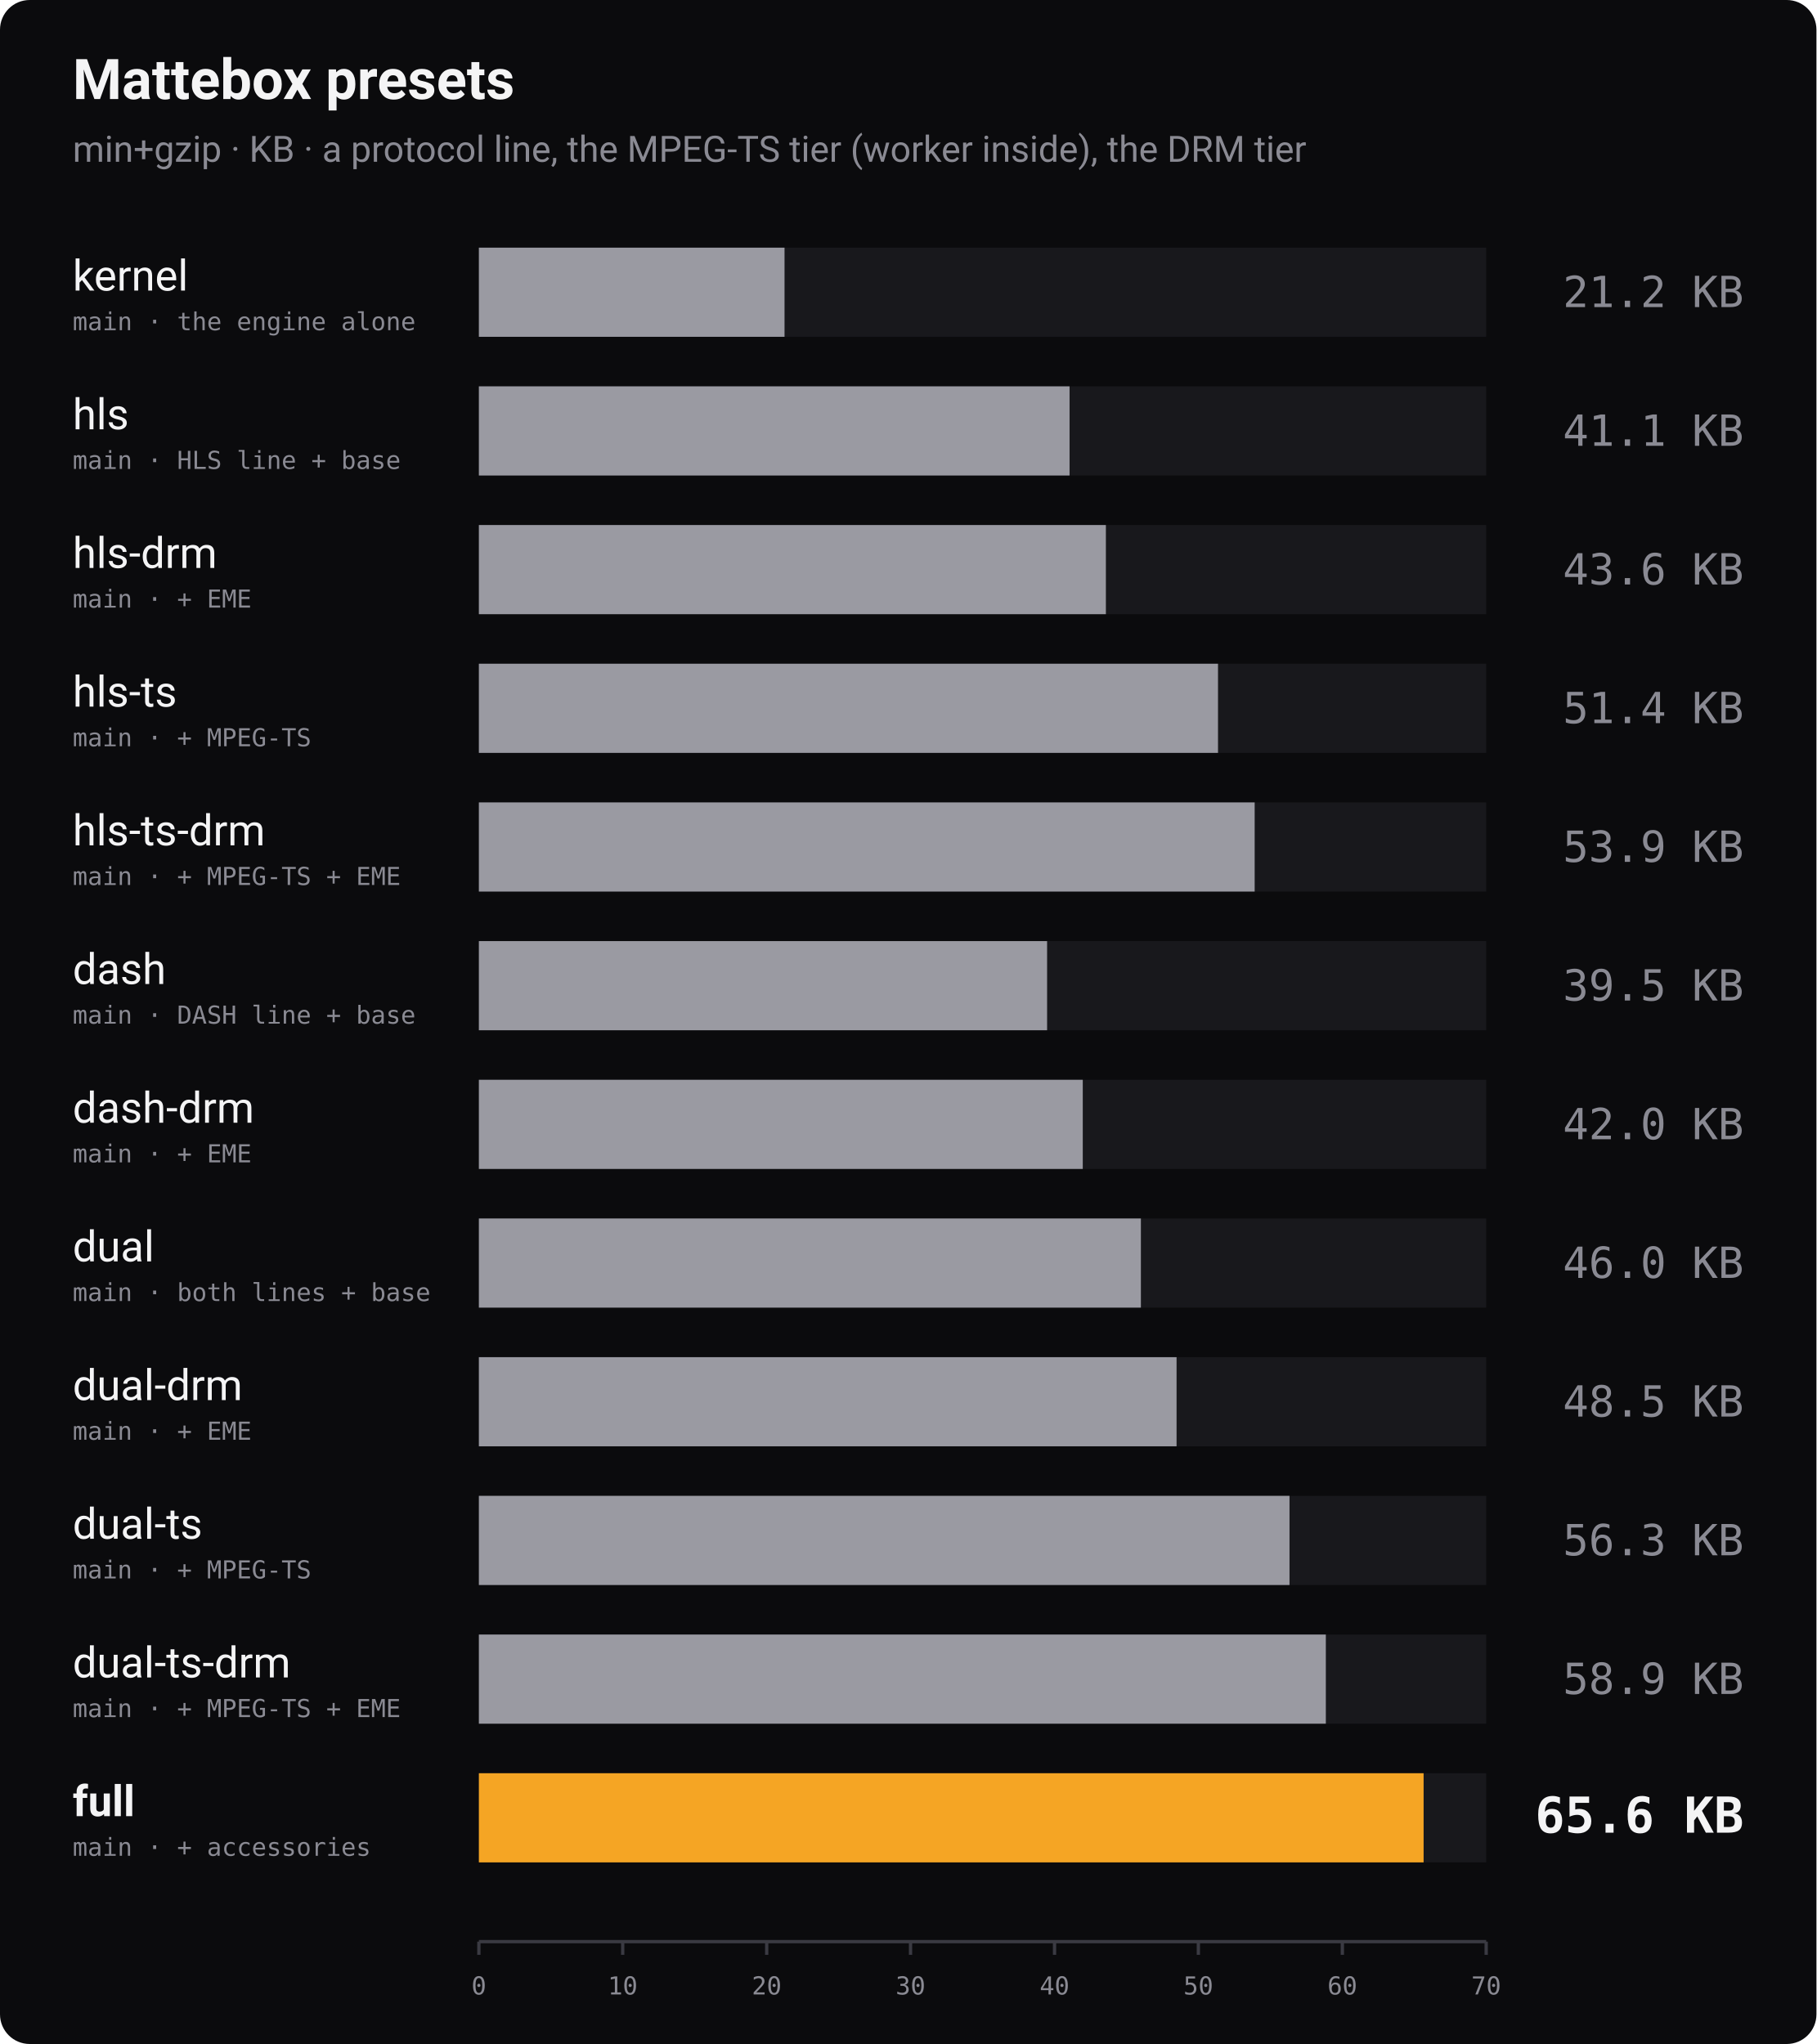
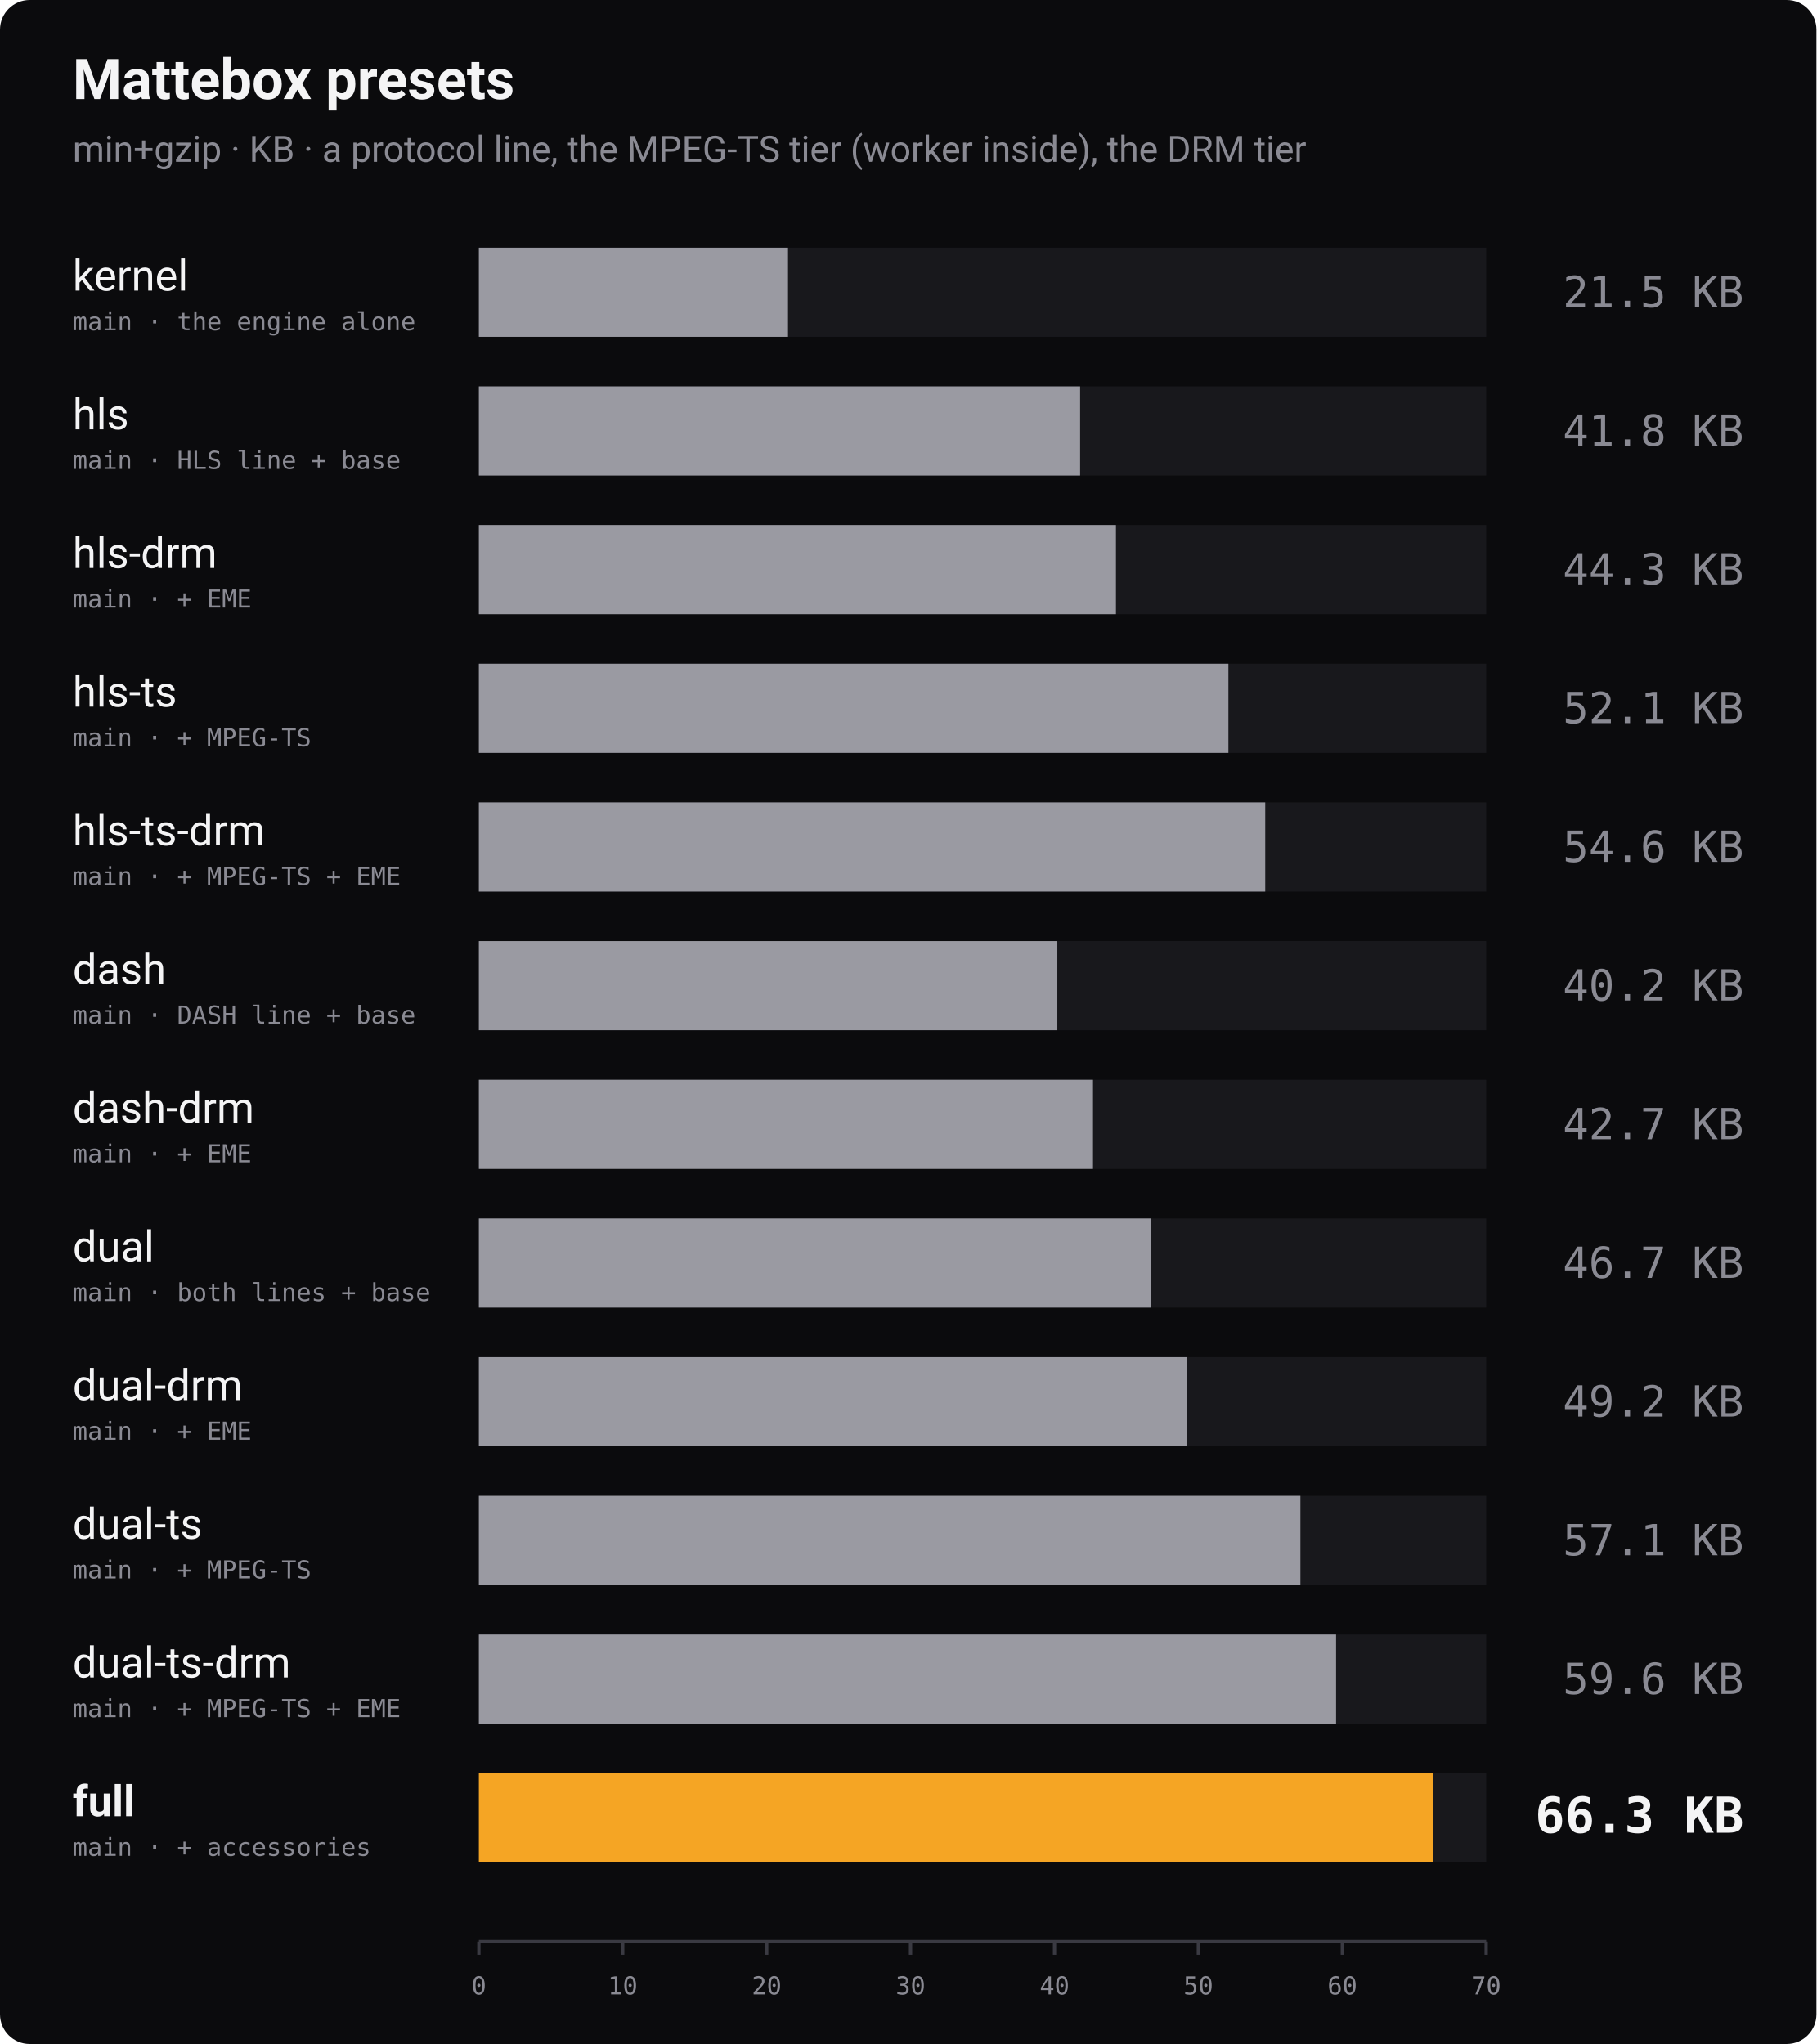
<svg xmlns="http://www.w3.org/2000/svg" width="1100" height="1238" viewBox="0 0 1100 1238" role="img" aria-label="Bundle size of every Mattebox preset, min+gzip">
  <rect width="1100" height="1238" rx="18" fill="#0b0b0d" />
  <text x="44" y="60" font-family="-apple-system, 'Segoe UI', Roboto, Helvetica, Arial, sans-serif" font-size="34" font-weight="700" fill="#f4f4f5">Mattebox presets</text>
  <text x="44" y="98" font-family="-apple-system, 'Segoe UI', Roboto, Helvetica, Arial, sans-serif" font-size="22" fill="#8a8a93">min+gzip · KB · a protocol line, the MPEG-TS tier (worker inside), the DRM tier</text>
  <text x="44" y="176" font-family="-apple-system, 'Segoe UI', Roboto, Helvetica, Arial, sans-serif" font-size="26" font-weight="400" fill="#f4f4f5">kernel</text>
  <text x="44" y="200" font-family="ui-monospace, 'SF Mono', Menlo, Consolas, monospace" font-size="15" fill="#8a8a93">main · the engine alone</text>
  <rect x="290" y="150" width="610" height="54" fill="#18181c" />
-   <rect x="290" y="150" width="185.1" height="54" fill="#9a9aa2" />
-   <text x="1056" y="186" text-anchor="end" font-family="ui-monospace, 'SF Mono', Menlo, Consolas, monospace" font-size="26" font-weight="400" fill="#8a8a93">21.2 KB</text>
+   <rect x="290" y="150" width="187.2" height="54" fill="#9a9aa2" />
+   <text x="1056" y="186" text-anchor="end" font-family="ui-monospace, 'SF Mono', Menlo, Consolas, monospace" font-size="26" font-weight="400" fill="#8a8a93">21.5 KB</text>
  <text x="44" y="260" font-family="-apple-system, 'Segoe UI', Roboto, Helvetica, Arial, sans-serif" font-size="26" font-weight="400" fill="#f4f4f5">hls</text>
  <text x="44" y="284" font-family="ui-monospace, 'SF Mono', Menlo, Consolas, monospace" font-size="15" fill="#8a8a93">main · HLS line + base</text>
  <rect x="290" y="234" width="610" height="54" fill="#18181c" />
-   <rect x="290" y="234" width="357.7" height="54" fill="#9a9aa2" />
-   <text x="1056" y="270" text-anchor="end" font-family="ui-monospace, 'SF Mono', Menlo, Consolas, monospace" font-size="26" font-weight="400" fill="#8a8a93">41.1 KB</text>
+   <rect x="290" y="234" width="364.1" height="54" fill="#9a9aa2" />
+   <text x="1056" y="270" text-anchor="end" font-family="ui-monospace, 'SF Mono', Menlo, Consolas, monospace" font-size="26" font-weight="400" fill="#8a8a93">41.8 KB</text>
  <text x="44" y="344" font-family="-apple-system, 'Segoe UI', Roboto, Helvetica, Arial, sans-serif" font-size="26" font-weight="400" fill="#f4f4f5">hls-drm</text>
  <text x="44" y="368" font-family="ui-monospace, 'SF Mono', Menlo, Consolas, monospace" font-size="15" fill="#8a8a93">main · + EME</text>
  <rect x="290" y="318" width="610" height="54" fill="#18181c" />
-   <rect x="290" y="318" width="379.7" height="54" fill="#9a9aa2" />
-   <text x="1056" y="354" text-anchor="end" font-family="ui-monospace, 'SF Mono', Menlo, Consolas, monospace" font-size="26" font-weight="400" fill="#8a8a93">43.6 KB</text>
+   <rect x="290" y="318" width="385.8" height="54" fill="#9a9aa2" />
+   <text x="1056" y="354" text-anchor="end" font-family="ui-monospace, 'SF Mono', Menlo, Consolas, monospace" font-size="26" font-weight="400" fill="#8a8a93">44.3 KB</text>
  <text x="44" y="428" font-family="-apple-system, 'Segoe UI', Roboto, Helvetica, Arial, sans-serif" font-size="26" font-weight="400" fill="#f4f4f5">hls-ts</text>
  <text x="44" y="452" font-family="ui-monospace, 'SF Mono', Menlo, Consolas, monospace" font-size="15" fill="#8a8a93">main · + MPEG-TS</text>
  <rect x="290" y="402" width="610" height="54" fill="#18181c" />
-   <rect x="290" y="402" width="447.6" height="54" fill="#9a9aa2" />
-   <text x="1056" y="438" text-anchor="end" font-family="ui-monospace, 'SF Mono', Menlo, Consolas, monospace" font-size="26" font-weight="400" fill="#8a8a93">51.4 KB</text>
+   <rect x="290" y="402" width="453.9" height="54" fill="#9a9aa2" />
+   <text x="1056" y="438" text-anchor="end" font-family="ui-monospace, 'SF Mono', Menlo, Consolas, monospace" font-size="26" font-weight="400" fill="#8a8a93">52.1 KB</text>
  <text x="44" y="512" font-family="-apple-system, 'Segoe UI', Roboto, Helvetica, Arial, sans-serif" font-size="26" font-weight="400" fill="#f4f4f5">hls-ts-drm</text>
  <text x="44" y="536" font-family="ui-monospace, 'SF Mono', Menlo, Consolas, monospace" font-size="15" fill="#8a8a93">main · + MPEG-TS + EME</text>
  <rect x="290" y="486" width="610" height="54" fill="#18181c" />
-   <rect x="290" y="486" width="469.8" height="54" fill="#9a9aa2" />
-   <text x="1056" y="522" text-anchor="end" font-family="ui-monospace, 'SF Mono', Menlo, Consolas, monospace" font-size="26" font-weight="400" fill="#8a8a93">53.9 KB</text>
+   <rect x="290" y="486" width="476.2" height="54" fill="#9a9aa2" />
+   <text x="1056" y="522" text-anchor="end" font-family="ui-monospace, 'SF Mono', Menlo, Consolas, monospace" font-size="26" font-weight="400" fill="#8a8a93">54.6 KB</text>
  <text x="44" y="596" font-family="-apple-system, 'Segoe UI', Roboto, Helvetica, Arial, sans-serif" font-size="26" font-weight="400" fill="#f4f4f5">dash</text>
  <text x="44" y="620" font-family="ui-monospace, 'SF Mono', Menlo, Consolas, monospace" font-size="15" fill="#8a8a93">main · DASH line + base</text>
  <rect x="290" y="570" width="610" height="54" fill="#18181c" />
-   <rect x="290" y="570" width="344.1" height="54" fill="#9a9aa2" />
-   <text x="1056" y="606" text-anchor="end" font-family="ui-monospace, 'SF Mono', Menlo, Consolas, monospace" font-size="26" font-weight="400" fill="#8a8a93">39.5 KB</text>
+   <rect x="290" y="570" width="350.3" height="54" fill="#9a9aa2" />
+   <text x="1056" y="606" text-anchor="end" font-family="ui-monospace, 'SF Mono', Menlo, Consolas, monospace" font-size="26" font-weight="400" fill="#8a8a93">40.2 KB</text>
  <text x="44" y="680" font-family="-apple-system, 'Segoe UI', Roboto, Helvetica, Arial, sans-serif" font-size="26" font-weight="400" fill="#f4f4f5">dash-drm</text>
  <text x="44" y="704" font-family="ui-monospace, 'SF Mono', Menlo, Consolas, monospace" font-size="15" fill="#8a8a93">main · + EME</text>
  <rect x="290" y="654" width="610" height="54" fill="#18181c" />
-   <rect x="290" y="654" width="365.7" height="54" fill="#9a9aa2" />
-   <text x="1056" y="690" text-anchor="end" font-family="ui-monospace, 'SF Mono', Menlo, Consolas, monospace" font-size="26" font-weight="400" fill="#8a8a93">42.0 KB</text>
+   <rect x="290" y="654" width="371.9" height="54" fill="#9a9aa2" />
+   <text x="1056" y="690" text-anchor="end" font-family="ui-monospace, 'SF Mono', Menlo, Consolas, monospace" font-size="26" font-weight="400" fill="#8a8a93">42.7 KB</text>
  <text x="44" y="764" font-family="-apple-system, 'Segoe UI', Roboto, Helvetica, Arial, sans-serif" font-size="26" font-weight="400" fill="#f4f4f5">dual</text>
  <text x="44" y="788" font-family="ui-monospace, 'SF Mono', Menlo, Consolas, monospace" font-size="15" fill="#8a8a93">main · both lines + base</text>
  <rect x="290" y="738" width="610" height="54" fill="#18181c" />
-   <rect x="290" y="738" width="400.9" height="54" fill="#9a9aa2" />
-   <text x="1056" y="774" text-anchor="end" font-family="ui-monospace, 'SF Mono', Menlo, Consolas, monospace" font-size="26" font-weight="400" fill="#8a8a93">46.0 KB</text>
+   <rect x="290" y="738" width="407.0" height="54" fill="#9a9aa2" />
+   <text x="1056" y="774" text-anchor="end" font-family="ui-monospace, 'SF Mono', Menlo, Consolas, monospace" font-size="26" font-weight="400" fill="#8a8a93">46.7 KB</text>
  <text x="44" y="848" font-family="-apple-system, 'Segoe UI', Roboto, Helvetica, Arial, sans-serif" font-size="26" font-weight="400" fill="#f4f4f5">dual-drm</text>
  <text x="44" y="872" font-family="ui-monospace, 'SF Mono', Menlo, Consolas, monospace" font-size="15" fill="#8a8a93">main · + EME</text>
  <rect x="290" y="822" width="610" height="54" fill="#18181c" />
-   <rect x="290" y="822" width="422.5" height="54" fill="#9a9aa2" />
-   <text x="1056" y="858" text-anchor="end" font-family="ui-monospace, 'SF Mono', Menlo, Consolas, monospace" font-size="26" font-weight="400" fill="#8a8a93">48.5 KB</text>
+   <rect x="290" y="822" width="428.6" height="54" fill="#9a9aa2" />
+   <text x="1056" y="858" text-anchor="end" font-family="ui-monospace, 'SF Mono', Menlo, Consolas, monospace" font-size="26" font-weight="400" fill="#8a8a93">49.2 KB</text>
  <text x="44" y="932" font-family="-apple-system, 'Segoe UI', Roboto, Helvetica, Arial, sans-serif" font-size="26" font-weight="400" fill="#f4f4f5">dual-ts</text>
  <text x="44" y="956" font-family="ui-monospace, 'SF Mono', Menlo, Consolas, monospace" font-size="15" fill="#8a8a93">main · + MPEG-TS</text>
  <rect x="290" y="906" width="610" height="54" fill="#18181c" />
-   <rect x="290" y="906" width="490.9" height="54" fill="#9a9aa2" />
-   <text x="1056" y="942" text-anchor="end" font-family="ui-monospace, 'SF Mono', Menlo, Consolas, monospace" font-size="26" font-weight="400" fill="#8a8a93">56.3 KB</text>
+   <rect x="290" y="906" width="497.5" height="54" fill="#9a9aa2" />
+   <text x="1056" y="942" text-anchor="end" font-family="ui-monospace, 'SF Mono', Menlo, Consolas, monospace" font-size="26" font-weight="400" fill="#8a8a93">57.1 KB</text>
  <text x="44" y="1016" font-family="-apple-system, 'Segoe UI', Roboto, Helvetica, Arial, sans-serif" font-size="26" font-weight="400" fill="#f4f4f5">dual-ts-drm</text>
  <text x="44" y="1040" font-family="ui-monospace, 'SF Mono', Menlo, Consolas, monospace" font-size="15" fill="#8a8a93">main · + MPEG-TS + EME</text>
  <rect x="290" y="990" width="610" height="54" fill="#18181c" />
-   <rect x="290" y="990" width="512.9" height="54" fill="#9a9aa2" />
-   <text x="1056" y="1026" text-anchor="end" font-family="ui-monospace, 'SF Mono', Menlo, Consolas, monospace" font-size="26" font-weight="400" fill="#8a8a93">58.9 KB</text>
+   <rect x="290" y="990" width="519.1" height="54" fill="#9a9aa2" />
+   <text x="1056" y="1026" text-anchor="end" font-family="ui-monospace, 'SF Mono', Menlo, Consolas, monospace" font-size="26" font-weight="400" fill="#8a8a93">59.6 KB</text>
  <text x="44" y="1100" font-family="-apple-system, 'Segoe UI', Roboto, Helvetica, Arial, sans-serif" font-size="26" font-weight="700" fill="#f4f4f5">full</text>
  <text x="44" y="1124" font-family="ui-monospace, 'SF Mono', Menlo, Consolas, monospace" font-size="15" fill="#8a8a93">main · + accessories</text>
  <rect x="290" y="1074" width="610" height="54" fill="#18181c" />
-   <rect x="290" y="1074" width="572.1" height="54" fill="#f5a524" />
-   <text x="1056" y="1110" text-anchor="end" font-family="ui-monospace, 'SF Mono', Menlo, Consolas, monospace" font-size="30" font-weight="700" fill="#f4f4f5">65.6 KB</text>
+   <rect x="290" y="1074" width="578.0" height="54" fill="#f5a524" />
+   <text x="1056" y="1110" text-anchor="end" font-family="ui-monospace, 'SF Mono', Menlo, Consolas, monospace" font-size="30" font-weight="700" fill="#f4f4f5">66.3 KB</text>
  <line x1="290" y1="1176" x2="900" y2="1176" stroke="#3a3a42" stroke-width="2" />
  <line x1="290.0" y1="1176" x2="290.0" y2="1184" stroke="#3a3a42" stroke-width="2" />
  <text x="290.0" y="1208" text-anchor="middle" font-family="ui-monospace, 'SF Mono', Menlo, Consolas, monospace" font-size="15" fill="#8a8a93">0</text>
  <line x1="377.1" y1="1176" x2="377.1" y2="1184" stroke="#3a3a42" stroke-width="2" />
  <text x="377.1" y="1208" text-anchor="middle" font-family="ui-monospace, 'SF Mono', Menlo, Consolas, monospace" font-size="15" fill="#8a8a93">10</text>
  <line x1="464.3" y1="1176" x2="464.3" y2="1184" stroke="#3a3a42" stroke-width="2" />
  <text x="464.3" y="1208" text-anchor="middle" font-family="ui-monospace, 'SF Mono', Menlo, Consolas, monospace" font-size="15" fill="#8a8a93">20</text>
  <line x1="551.4" y1="1176" x2="551.4" y2="1184" stroke="#3a3a42" stroke-width="2" />
  <text x="551.4" y="1208" text-anchor="middle" font-family="ui-monospace, 'SF Mono', Menlo, Consolas, monospace" font-size="15" fill="#8a8a93">30</text>
  <line x1="638.6" y1="1176" x2="638.6" y2="1184" stroke="#3a3a42" stroke-width="2" />
  <text x="638.6" y="1208" text-anchor="middle" font-family="ui-monospace, 'SF Mono', Menlo, Consolas, monospace" font-size="15" fill="#8a8a93">40</text>
  <line x1="725.7" y1="1176" x2="725.7" y2="1184" stroke="#3a3a42" stroke-width="2" />
  <text x="725.7" y="1208" text-anchor="middle" font-family="ui-monospace, 'SF Mono', Menlo, Consolas, monospace" font-size="15" fill="#8a8a93">50</text>
  <line x1="812.9" y1="1176" x2="812.9" y2="1184" stroke="#3a3a42" stroke-width="2" />
  <text x="812.9" y="1208" text-anchor="middle" font-family="ui-monospace, 'SF Mono', Menlo, Consolas, monospace" font-size="15" fill="#8a8a93">60</text>
  <line x1="900.0" y1="1176" x2="900.0" y2="1184" stroke="#3a3a42" stroke-width="2" />
  <text x="900.0" y="1208" text-anchor="middle" font-family="ui-monospace, 'SF Mono', Menlo, Consolas, monospace" font-size="15" fill="#8a8a93">70</text>
</svg>
